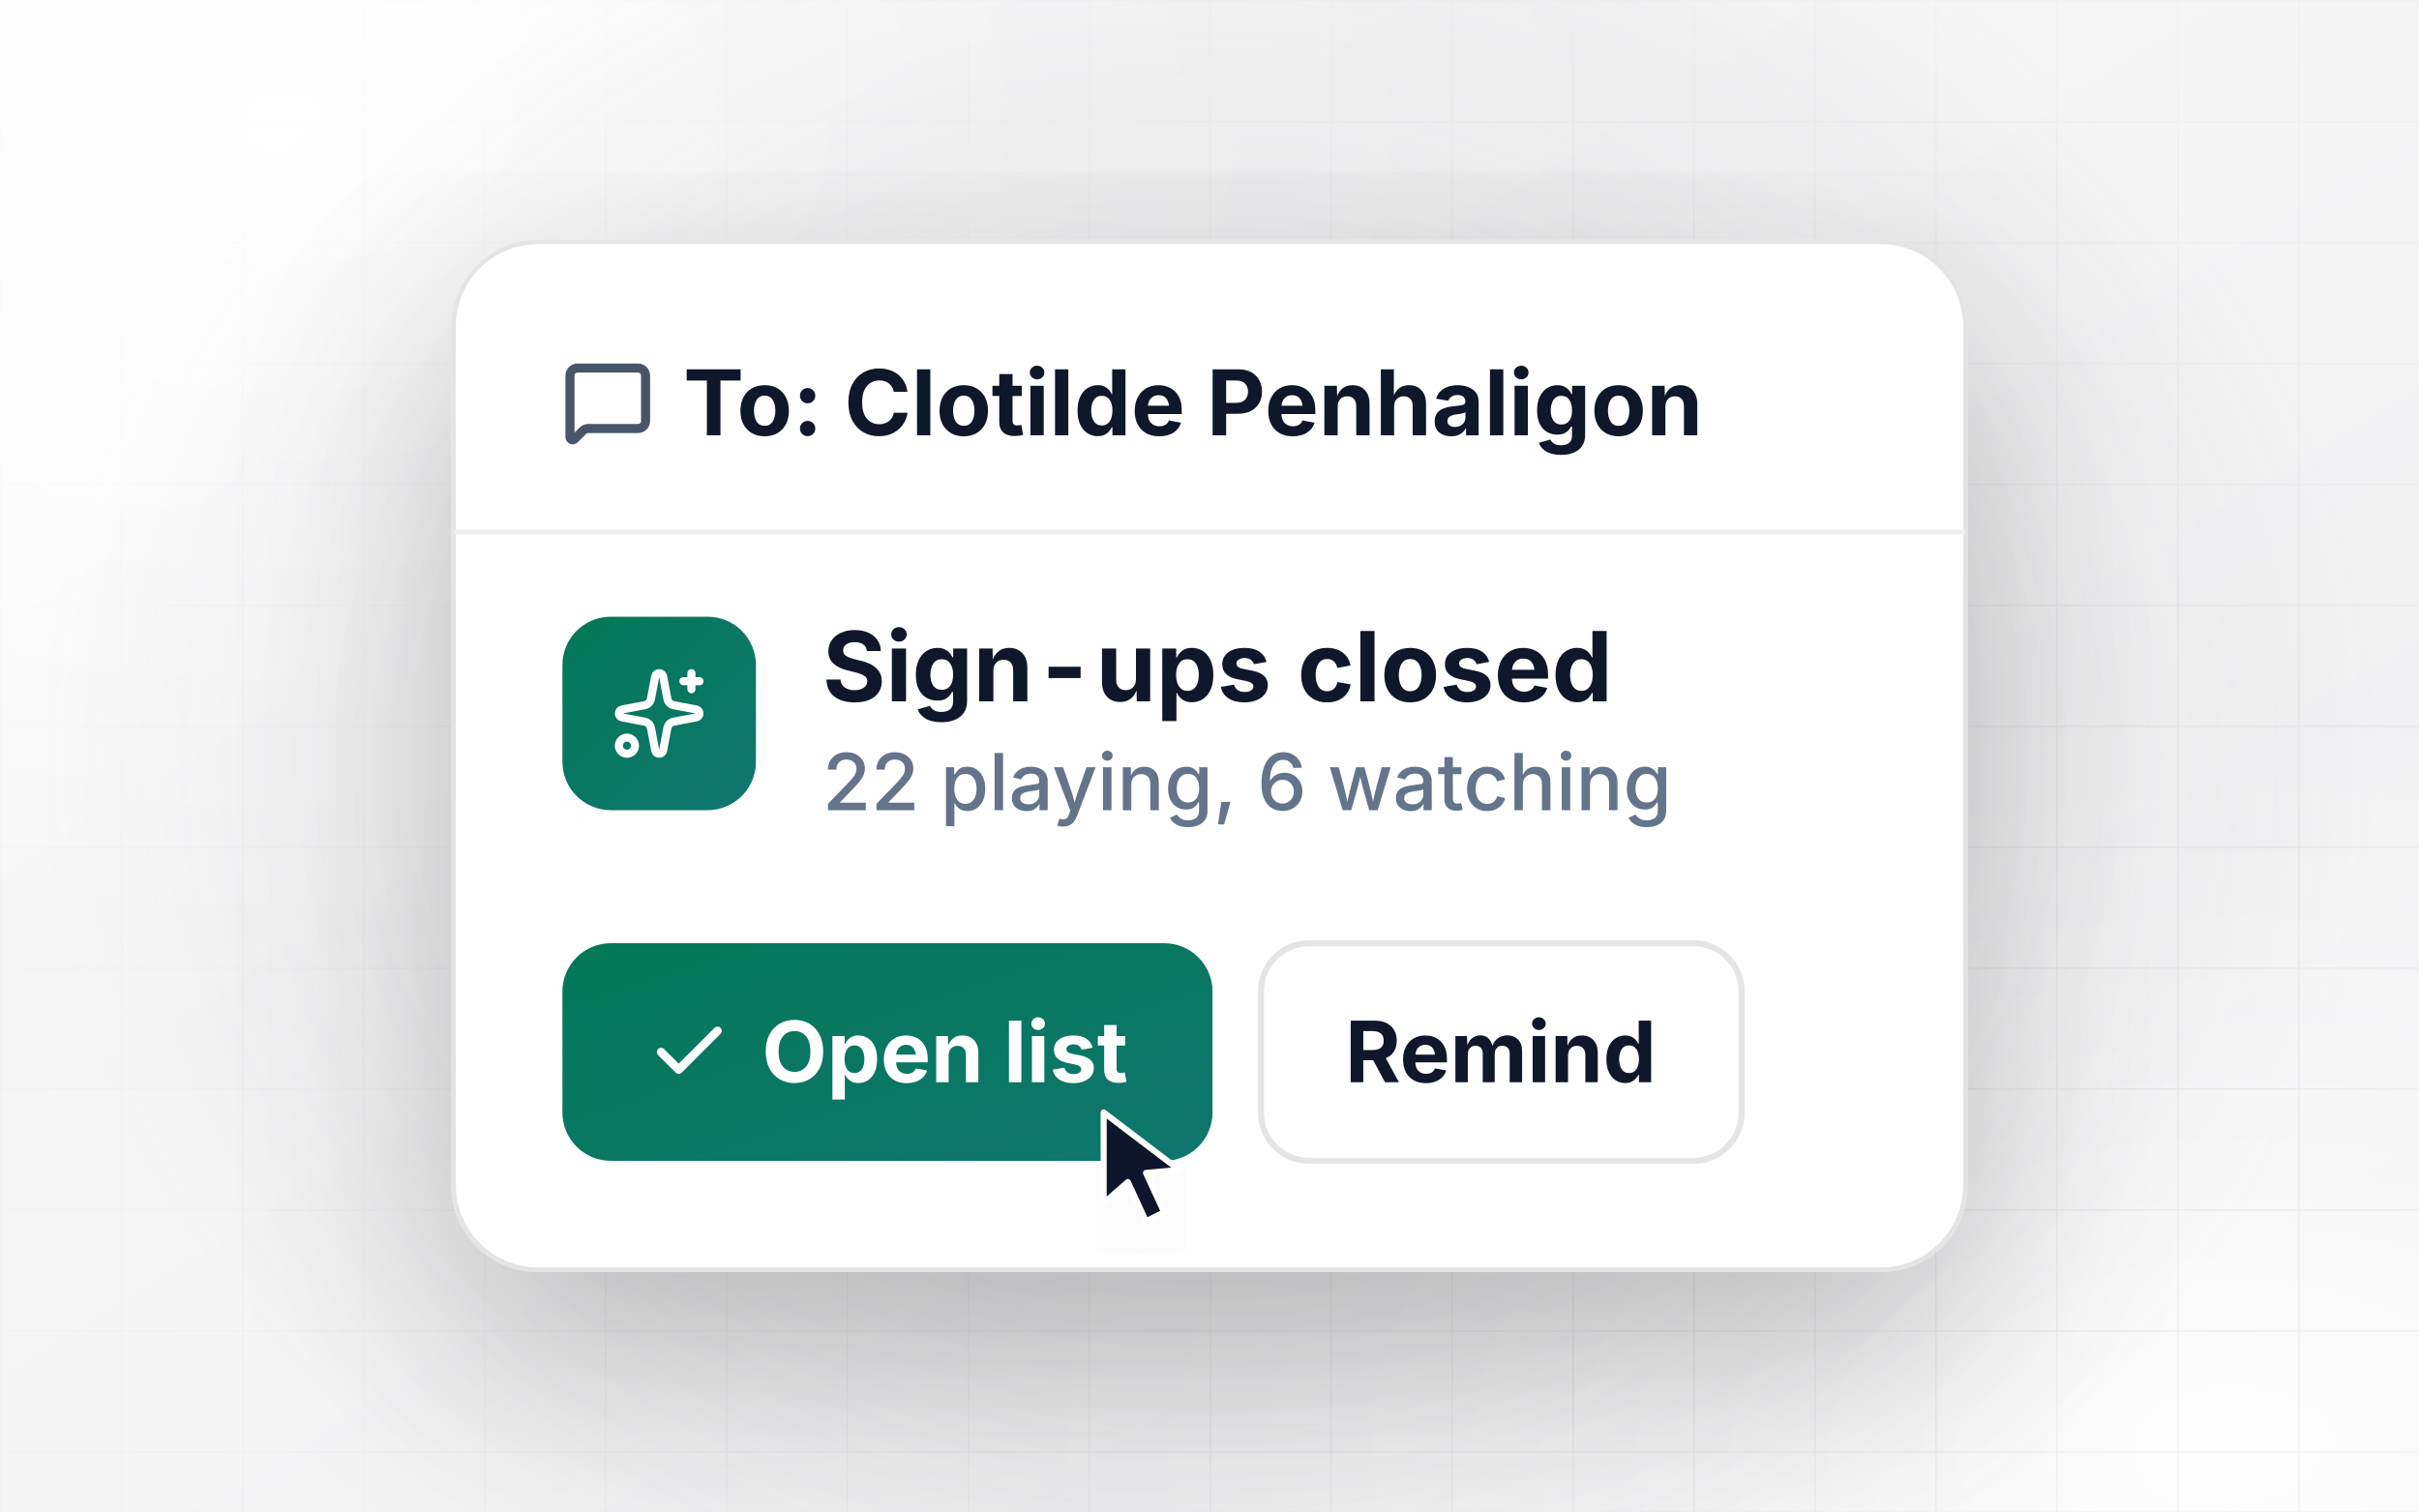
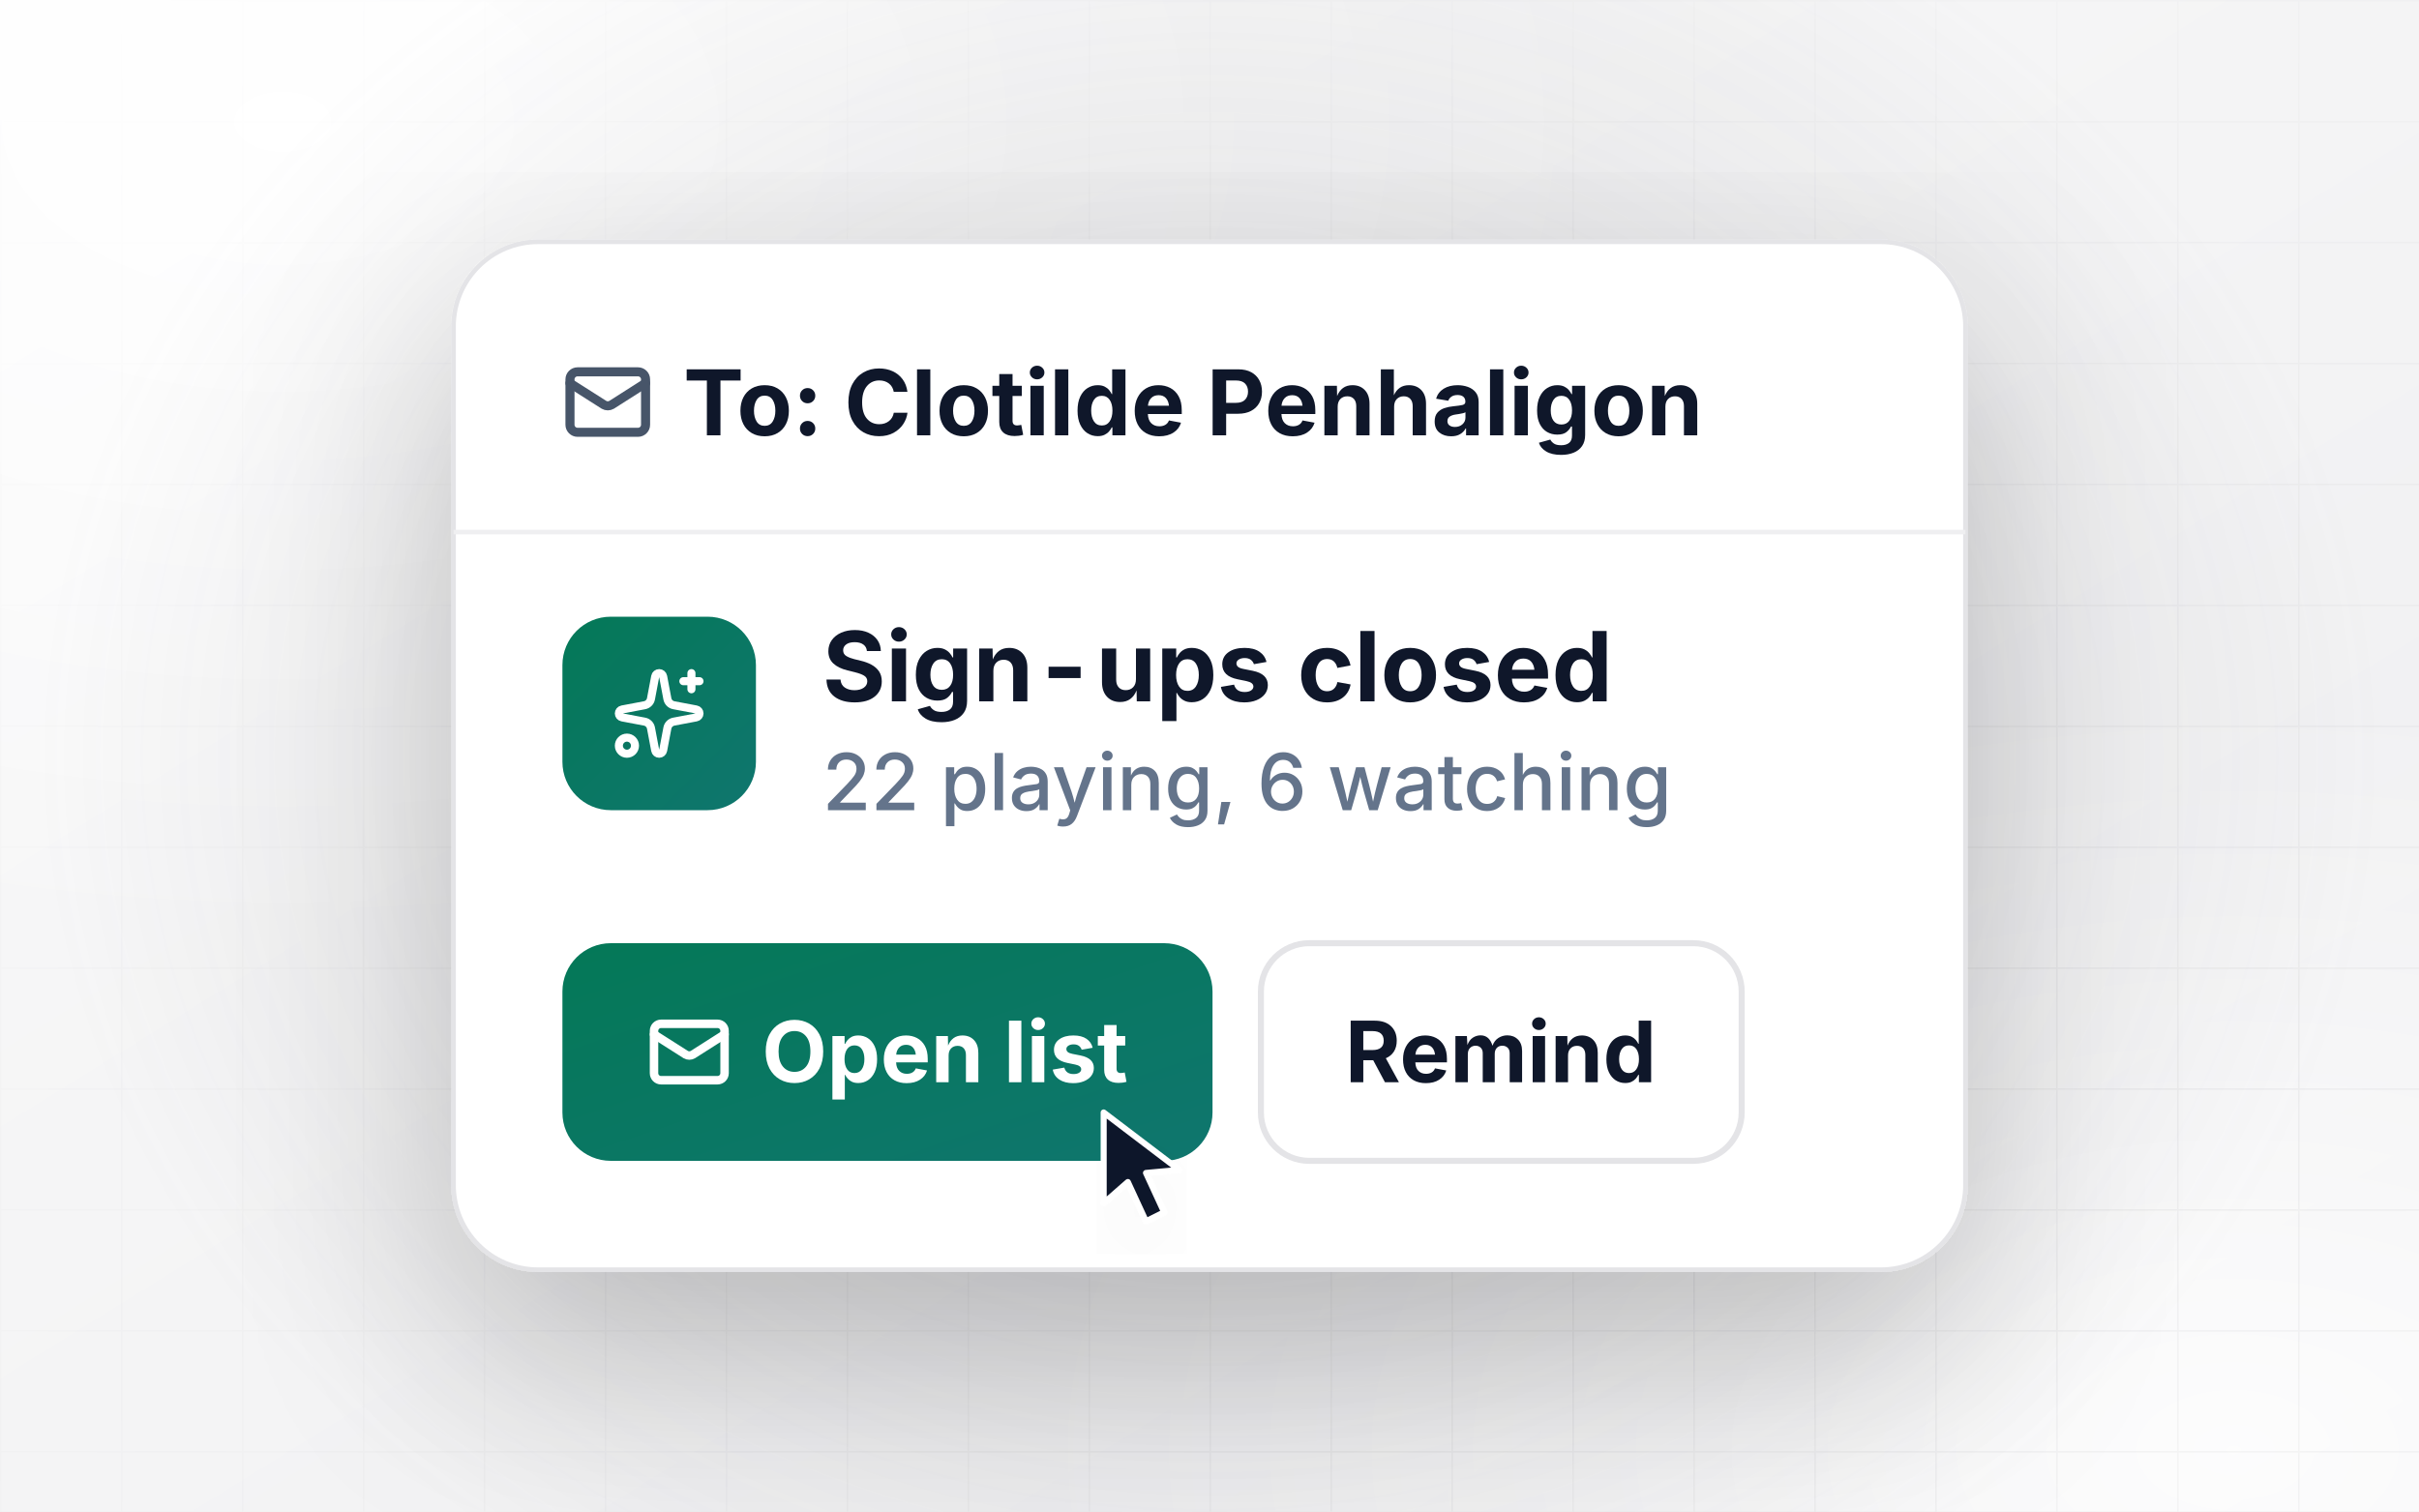
<svg xmlns="http://www.w3.org/2000/svg" xmlns:xlink="http://www.w3.org/1999/xlink" viewBox="0 0 800 500" width="800" height="500" role="img">
  <defs>
    <linearGradient id="bg" x1="0" y1="0" x2="1" y2="1">
      <stop offset="0" stop-color="#FAFAFA" />
      <stop offset="1" stop-color="#EEEEF0" />
    </linearGradient>
    <radialGradient id="glowA" cx="0.12" cy="0.08" r="0.55">
      <stop offset="0" stop-color="#FFFFFF" stop-opacity="0.95" />
      <stop offset="1" stop-color="#FFFFFF" stop-opacity="0" />
    </radialGradient>
    <radialGradient id="glowB" cx="0.92" cy="0.96" r="0.5">
      <stop offset="0" stop-color="#FFFFFF" stop-opacity="0.85" />
      <stop offset="1" stop-color="#FFFFFF" stop-opacity="0" />
    </radialGradient>
    <linearGradient id="gAcc" x1="0" y1="0" x2="1" y2="1">
      <stop offset="0" stop-color="#047857" />
      <stop offset="1" stop-color="#0F766E" />
    </linearGradient>
    <linearGradient id="gStroke" x1="0" y1="0" x2="1" y2="0">
      <stop offset="0" stop-color="#6EE7B7" />
      <stop offset="1" stop-color="#5EEAD4" />
    </linearGradient>
    <pattern id="grid" width="40" height="40" patternUnits="userSpaceOnUse">
      <path d="M40 0H0V40" fill="none" stroke="#52525B" stroke-opacity="0.07" stroke-width="1" />
    </pattern>
    <radialGradient id="fade" cx="0.5" cy="0.45" r="0.65">
      <stop offset="0" stop-color="#fff" stop-opacity="1" />
      <stop offset="1" stop-color="#fff" stop-opacity="0" />
    </radialGradient>
    <mask id="gridMask">
      <rect width="1200" height="800" fill="url(#fade)" />
    </mask>
    <filter id="e1" x="-10%" y="-10%" width="120%" height="140%">
      <feDropShadow dx="0" dy="1" stdDeviation="1.2" flood-color="#0F172A" flood-opacity="0.07" />
      <feDropShadow dx="0" dy="12" stdDeviation="18" flood-color="#18181B" flood-opacity="0.08" />
    </filter>
    <filter id="e2" x="-15%" y="-15%" width="130%" height="160%">
      <feDropShadow dx="0" dy="2" stdDeviation="3" flood-color="#0F172A" flood-opacity="0.10" />
      <feDropShadow dx="0" dy="28" stdDeviation="34" flood-color="#18181B" flood-opacity="0.20" />
    </filter>
    <radialGradient id="spot" cx="0.5" cy="0.5" r="0.5">
      <stop offset="0" stop-color="#71717A" stop-opacity="0.24" />
      <stop offset="1" stop-color="#71717A" stop-opacity="0" />
    </radialGradient>
    <path id="g700_T" d="M75 1237V1490H1292V1237H837V0H531V1237Z" />
    <path id="g700_o" d="M628 -22Q460 -22 337.0 50.5Q214 123 147.5 252.5Q81 382 81 554Q81 727 147.5 857.0Q214 987 337.0 1059.5Q460 1132 628 1132Q796 1132 919.0 1059.5Q1042 987 1108.5 857.0Q1175 727 1175 554Q1175 382 1108.5 252.5Q1042 123 919.0 50.5Q796 -22 628 -22ZM628 214Q748 214 809.0 311.0Q870 408 870 555Q870 703 809.0 799.5Q748 896 628 896Q508 896 447.5 799.5Q387 703 387 555Q387 408 447.5 311.0Q508 214 628 214Z" />
    <path id="g700_colon" d="M342 -19Q269 -19 219.0 30.5Q169 80 169 153Q169 226 219.0 275.5Q269 325 342 325Q415 325 465.0 275.5Q515 226 515 153Q515 80 465.0 30.5Q415 -19 342 -19ZM342 723Q269 723 219.0 772.5Q169 822 169 895Q169 968 219.0 1017.5Q269 1067 342 1067Q415 1067 465.0 1017.5Q515 968 515 895Q515 822 465.0 772.5Q415 723 342 723Z" />
    <path id="g700_C" d="M786 -20Q587 -20 431.0 70.0Q275 160 184.5 331.0Q94 502 94 744Q94 987 185.0 1158.5Q276 1330 433.0 1420.0Q590 1510 786 1510Q955 1510 1092.0 1447.5Q1229 1385 1317.0 1266.5Q1405 1148 1427 981H1118Q1097 1102 1008.5 1170.5Q920 1239 792 1239Q618 1239 511.0 1110.0Q404 981 404 744Q404 502 511.5 376.5Q619 251 791 251Q918 251 1007.5 319.5Q1097 388 1119 510H1428Q1411 371 1330.0 250.5Q1249 130 1111.5 55.0Q974 -20 786 -20Z" />
    <path id="g700_l" d="M428 1490V0H128V1490Z" />
    <path id="g700_t" d="M683 1118V889H474V327Q474 223 576 223Q593 223 623.5 227.5Q654 232 671 236L714 11Q664 -4 614.5 -10.0Q565 -16 520 -16Q352 -16 263.0 65.5Q174 147 174 301V889H20V1118H174V1384H474V1118Z" />
    <path id="g700_i" d="M128 0V1118H428V0ZM278 1264Q210 1264 162.0 1309.0Q114 1354 114 1418Q114 1482 162.0 1527.0Q210 1572 278 1572Q346 1572 394.5 1527.0Q443 1482 443 1418Q443 1354 394.5 1309.0Q346 1264 278 1264Z" />
    <path id="g700_d" d="M537 -19Q408 -19 305.0 47.5Q202 114 141.5 242.5Q81 371 81 557Q81 748 143.0 876.0Q205 1004 308.0 1068.0Q411 1132 535 1132Q630 1132 693.0 1100.0Q756 1068 794.5 1021.0Q833 974 853 930H863V1490H1163V0H868V179H853Q832 134 793.0 88.5Q754 43 691.0 12.0Q628 -19 537 -19ZM629 222Q743 222 806.0 314.0Q869 406 869 558Q869 710 806.5 801.0Q744 892 629 892Q511 892 450.0 798.5Q389 705 389 558Q389 410 450.5 316.0Q512 222 629 222Z" />
    <path id="g700_e" d="M633 -22Q462 -22 338.0 48.0Q214 118 147.5 247.0Q81 376 81 553Q81 726 147.5 856.0Q214 986 334.5 1059.0Q455 1132 618 1132Q764 1132 883.0 1070.0Q1002 1008 1072.5 882.0Q1143 756 1143 565V481H378Q383 344 454.0 274.0Q525 204 638 204Q717 204 773.5 237.5Q830 271 854 336L1126 285Q1085 146 956.5 62.0Q828 -22 633 -22ZM380 669H854Q843 778 784.0 842.0Q725 906 621 906Q513 906 451.0 839.5Q389 773 380 669Z" />
    <path id="g700_P" d="M135 0V1490H716Q886 1490 1005.0 1425.5Q1124 1361 1186.5 1247.5Q1249 1134 1249 987Q1249 839 1185.5 726.5Q1122 614 1001.0 550.5Q880 487 709 487H440V0ZM440 733H660Q800 733 867.0 804.0Q934 875 934 987Q934 1100 867.0 1169.0Q800 1238 659 1238H440Z" />
    <path id="g700_n" d="M428 647V0H128V1118H411L415 887Q462 1004 548.0 1068.0Q634 1132 763 1132Q937 1132 1042.0 1020.0Q1147 908 1147 711V0H847V659Q847 763 793.5 822.0Q740 881 645 881Q549 881 488.5 819.5Q428 758 428 647Z" />
    <path id="g700_h" d="M428 647V0H128V1490H422V904Q471 1013 555.0 1072.5Q639 1132 763 1132Q937 1132 1042.5 1020.0Q1148 908 1148 711V0H847V659Q847 763 793.5 822.0Q740 881 645 881Q549 881 488.5 819.5Q428 758 428 647Z" />
    <path id="g700_a" d="M440 -22Q280 -22 174.0 62.5Q68 147 68 313Q68 438 128.0 509.0Q188 580 284.0 613.0Q380 646 490 656Q634 670 697.5 685.5Q761 701 761 756V761Q761 832 715.5 871.0Q670 910 586 910Q499 910 446.0 872.5Q393 835 375 781L100 827Q143 972 271.5 1052.0Q400 1132 587 1132Q707 1132 815.5 1094.0Q924 1056 992.5 972.5Q1061 889 1061 753V0H777V155H767Q726 77 645.0 27.5Q564 -22 440 -22ZM525 189Q630 189 696.5 250.0Q763 311 763 400V521Q745 508 704.5 498.5Q664 489 619.0 481.5Q574 474 541 470Q458 458 407.0 423.0Q356 388 356 321Q356 256 403.5 222.5Q451 189 525 189Z" />
    <path id="g700_g" d="M625 -442Q415 -442 287.0 -365.0Q159 -288 122 -168L380 -96Q401 -143 457.5 -183.5Q514 -224 623 -224Q737 -224 803.0 -171.5Q869 -119 869 -8V198H846Q815 130 743.5 73.0Q672 16 536 16Q410 16 307.0 75.0Q204 134 142.5 255.0Q81 376 81 561Q81 750 143.5 877.0Q206 1004 309.5 1068.0Q413 1132 537 1132Q631 1132 695.0 1100.0Q759 1068 798.5 1021.0Q838 974 858 930H871V1118H1166V9Q1166 -142 1096.5 -242.5Q1027 -343 904.5 -392.5Q782 -442 625 -442ZM630 244Q745 244 807.5 328.5Q870 413 870 563Q870 712 808.0 802.0Q746 892 630 892Q512 892 450.5 799.5Q389 707 389 563Q389 416 451.0 330.0Q513 244 630 244Z" />
    <path id="g700_S" d="M681 -22Q412 -22 251.5 101.5Q91 225 85 462H382Q390 349 472.5 292.5Q555 236 678 236Q800 236 874.5 288.5Q949 341 949 426Q949 503 881.5 544.0Q814 585 692 615L528 656Q339 702 232.0 800.5Q125 899 125 1061Q125 1196 197.5 1297.0Q270 1398 396.5 1454.0Q523 1510 685 1510Q850 1510 973.0 1453.5Q1096 1397 1165.0 1296.5Q1234 1196 1236 1065H941Q933 1155 864.5 1204.0Q796 1253 682 1253Q565 1253 501.5 1204.5Q438 1156 438 1081Q438 998 509.5 957.0Q581 916 676 893L811 860Q936 831 1037.0 776.5Q1138 722 1197.0 635.5Q1256 549 1256 424Q1256 221 1104.5 99.5Q953 -22 681 -22Z" />
    <path id="g700_hyphen_tf" d="M999 733V493H321V733Z" />
    <path id="g700_u" d="M513 -14Q339 -14 233.5 98.0Q128 210 128 407V1118H428V459Q428 355 482.0 296.0Q536 237 630 237Q726 237 786.5 298.5Q847 360 847 471V1118H1148V0H864L860 232Q813 113 726.5 49.5Q640 -14 513 -14Z" />
    <path id="g700_p" d="M128 -418V1118H423V930H437Q457 974 495.5 1021.0Q534 1068 597.5 1100.0Q661 1132 756 1132Q880 1132 983.0 1068.0Q1086 1004 1147.5 876.0Q1209 748 1209 557Q1209 371 1149.0 242.5Q1089 114 986.0 47.5Q883 -19 754 -19Q663 -19 600.0 12.0Q537 43 497.5 88.5Q458 134 437 179H428V-418ZM662 222Q779 222 840.5 316.0Q902 410 902 558Q902 705 841.0 798.5Q780 892 662 892Q546 892 483.5 801.0Q421 710 421 558Q421 406 484.0 314.0Q547 222 662 222Z" />
    <path id="g700_s" d="M572 -22Q370 -22 238.5 64.0Q107 150 78 306L357 354Q400 198 581 198Q667 198 716.5 230.5Q766 263 766 313Q766 398 622 428L429 468Q107 534 107 785Q107 946 236.0 1039.0Q365 1132 577 1132Q776 1132 894.0 1051.0Q1012 970 1043 834L777 787Q759 844 711.0 880.5Q663 917 581 917Q507 917 457.0 885.5Q407 854 407 804Q407 762 439.5 732.5Q472 703 551 687L752 647Q1072 582 1072 345Q1072 235 1008.0 152.5Q944 70 831.0 24.0Q718 -22 572 -22Z" />
    <path id="g700_c" d="M628 -22Q459 -22 336.5 50.5Q214 123 147.5 252.5Q81 382 81 554Q81 727 147.5 857.0Q214 987 336.5 1059.5Q459 1132 628 1132Q827 1132 960.0 1032.5Q1093 933 1125 760L846 708Q827 795 772.5 845.5Q718 896 631 896Q511 896 449.0 801.5Q387 707 387 555Q387 405 449.0 309.5Q511 214 631 214Q718 214 774.0 266.5Q830 319 848 409L1127 358Q1095 181 962.0 79.5Q829 -22 628 -22Z" />
    <path id="g500_two" d="M144 0V165L650 688Q766 810 826.0 895.0Q886 980 886 1078Q886 1190 810.5 1254.5Q735 1319 622 1319Q503 1319 432.0 1247.5Q361 1176 361 1056H142Q142 1192 205.0 1294.5Q268 1397 377.5 1453.5Q487 1510 626 1510Q768 1510 875.5 1454.0Q983 1398 1044.0 1302.5Q1105 1207 1105 1086Q1105 1005 1074.5 926.5Q1044 848 967.5 750.0Q891 652 752 512L460 207V195H1128V0Z" />
    <path id="g500_p" d="M148 -418V1118H362V936H380Q399 970 434.5 1016.5Q470 1063 534.0 1097.5Q598 1132 703 1132Q837 1132 942.5 1064.0Q1048 996 1109.0 867.0Q1170 738 1170 556Q1170 376 1110.0 246.0Q1050 116 944.5 47.0Q839 -22 703 -22Q601 -22 537.0 12.5Q473 47 436.5 93.0Q400 139 380 175H368V-418ZM654 165Q750 165 814.5 217.0Q879 269 912.0 358.0Q945 447 945 558Q945 668 912.5 755.5Q880 843 815.5 894.0Q751 945 654 945Q512 945 438.0 838.5Q364 732 364 558Q364 383 439.0 274.0Q514 165 654 165Z" />
    <path id="g500_l" d="M368 1490V0H148V1490Z" />
    <path id="g500_a" d="M461 -25Q354 -25 268.5 14.5Q183 54 133.0 130.0Q83 206 83 316Q83 411 120.0 472.5Q157 534 219.0 569.5Q281 605 357.5 623.0Q434 641 513 650Q661 667 728.0 679.5Q795 692 795 751V757Q795 850 740.5 901.5Q686 953 581 953Q471 953 408.0 905.0Q345 857 322 800L115 854Q153 954 224.0 1015.0Q295 1076 386.5 1104.0Q478 1132 578 1132Q645 1132 721.0 1116.0Q797 1100 864.0 1058.5Q931 1017 973.0 940.0Q1015 863 1015 742V0H802V153H791Q758 87 677.5 31.0Q597 -25 461 -25ZM510 152Q599 152 663.0 187.5Q727 223 761.5 280.0Q796 337 796 403V546Q780 530 727.5 518.5Q675 507 617.0 499.0Q559 491 525 487Q432 474 365.5 436.5Q299 399 299 313Q299 233 358.5 192.5Q418 152 510 152Z" />
    <path id="g500_y" d="M133 -402 187 -223 212 -229Q297 -252 356.5 -223.5Q416 -195 447 -87L471 -5L46 1118H284L505 483Q530 409 549.0 337.0Q568 265 586 193Q605 265 625.0 337.5Q645 410 671 483L896 1118H1132L646 -155Q595 -289 508.5 -357.5Q422 -426 287 -426Q235 -426 194.5 -418.5Q154 -411 133 -402Z" />
    <path id="g500_i" d="M148 0V1118H368V0ZM259 1289Q202 1289 161.5 1327.0Q121 1365 121 1419Q121 1474 161.5 1512.0Q202 1550 259 1550Q316 1550 357.0 1512.0Q398 1474 398 1419Q398 1365 357.0 1327.0Q316 1289 259 1289Z" />
    <path id="g500_n" d="M368 662V0H148V1118H358L359 903Q411 1021 498.5 1076.5Q586 1132 704 1132Q875 1132 979.5 1024.5Q1084 917 1084 710V0H864V683Q864 804 801.0 872.0Q738 940 628 940Q516 940 442.0 867.5Q368 795 368 662Z" />
    <path id="g500_g" d="M616 -442Q422 -442 305.0 -371.0Q188 -300 141 -199L325 -112Q345 -144 378.5 -179.5Q412 -215 468.5 -240.0Q525 -265 615 -265Q742 -265 822.0 -204.5Q902 -144 902 -15V203H883Q863 166 827.5 123.0Q792 80 728.5 48.5Q665 17 563 17Q431 17 325.5 79.0Q220 141 158.0 262.5Q96 384 96 563Q96 741 157.5 868.5Q219 996 325.0 1064.0Q431 1132 566 1132Q669 1132 733.5 1097.5Q798 1063 834.5 1017.0Q871 971 890 936H906V1118H1121V-16Q1121 -163 1054.0 -257.0Q987 -351 873.0 -396.5Q759 -442 616 -442ZM614 200Q754 200 828.5 297.0Q903 394 903 566Q903 734 829.5 839.5Q756 945 614 945Q517 945 451.5 894.5Q386 844 353.5 758.5Q321 673 321 566Q321 402 395.5 301.0Q470 200 614 200Z" />
    <path id="g500_comma" d="M125 -371 213 214H450L285 -371Z" />
    <path id="g500_six" d="M659 -20Q559 -20 461.5 15.5Q364 51 285.5 132.5Q207 214 160.0 352.0Q113 490 113 695Q113 953 181.5 1135.5Q250 1318 377.0 1414.0Q504 1510 678 1510Q810 1510 913.5 1457.5Q1017 1405 1082.0 1313.0Q1147 1221 1164 1102H940Q918 1193 851.5 1251.5Q785 1310 678 1310Q514 1310 423.5 1168.5Q333 1027 333 774H344Q401 869 498.0 922.5Q595 976 713 976Q842 976 947.5 913.0Q1053 850 1115.5 739.5Q1178 629 1178 487Q1178 344 1113.0 229.0Q1048 114 931.5 47.0Q815 -20 659 -20ZM658 172Q742 172 809.5 213.5Q877 255 916.5 326.0Q956 397 956 484Q956 570 918.0 639.5Q880 709 813.5 750.0Q747 791 662 791Q577 791 509.0 748.0Q441 705 401.0 635.0Q361 565 361 482Q361 399 399.5 328.5Q438 258 505.0 215.0Q572 172 658 172Z" />
    <path id="g500_w" d="M393 0 57 1118H289L412 655Q435 565 461.5 457.5Q488 350 514 219Q540 345 566.0 453.0Q592 561 617 655L740 1118H960L1082 655Q1105 564 1131.0 456.5Q1157 349 1183 221Q1208 348 1234.0 455.0Q1260 562 1284 655L1407 1118H1641L1304 0H1083L945 481Q920 569 896.0 667.5Q872 766 849 867Q825 766 801.0 666.5Q777 567 752 481L614 0Z" />
    <path id="g500_t" d="M626 1118V939H403V302Q403 235 431.5 203.5Q460 172 525 172Q543 172 570.5 176.0Q598 180 618 184L657 8Q622 -4 581.5 -9.5Q541 -15 503 -15Q351 -15 267.0 63.5Q183 142 183 284V939H20V1118H183V1384H403V1118Z" />
    <path id="g500_c" d="M618 -23Q460 -23 343.0 49.0Q226 121 161.0 250.5Q96 380 96 553Q96 727 161.0 857.5Q226 988 343.0 1060.0Q460 1132 618 1132Q792 1132 918.5 1044.5Q1045 957 1086 802L877 752Q854 839 787.5 892.5Q721 946 619 946Q518 946 451.5 893.0Q385 840 352.5 750.5Q320 661 320 553Q320 446 352.5 357.5Q385 269 451.5 216.0Q518 163 619 163Q723 163 791.0 218.5Q859 274 881 365L1089 315Q1048 157 921.0 67.0Q794 -23 618 -23Z" />
    <path id="g500_h" d="M368 662V0H148V1490H366V917Q419 1028 504.0 1080.0Q589 1132 704 1132Q875 1132 980.0 1024.5Q1085 917 1085 710V0H864V683Q864 804 801.0 872.0Q738 940 628 940Q516 940 442.0 867.5Q368 795 368 662Z" />
    <path id="g700_O" d="M789 -20Q592 -20 434.5 70.0Q277 160 185.5 331.0Q94 502 94 744Q94 987 185.5 1158.5Q277 1330 434.5 1420.0Q592 1510 789 1510Q987 1510 1144.0 1420.0Q1301 1330 1392.5 1158.5Q1484 987 1484 744Q1484 501 1392.5 330.5Q1301 160 1144.0 70.0Q987 -20 789 -20ZM789 251Q963 251 1068.5 377.5Q1174 504 1174 744Q1174 985 1068.5 1112.0Q963 1239 789 1239Q616 1239 510.0 1111.5Q404 984 404 744Q404 505 510.0 378.0Q616 251 789 251Z" />
    <path id="g700_R" d="M135 0V1490H716Q970 1490 1109.5 1357.5Q1249 1225 1249 1005Q1249 852 1181.0 743.5Q1113 635 985 581L1302 0H964L680 532H440V0ZM440 779H660Q934 779 934 1005Q934 1118 866.5 1178.0Q799 1238 659 1238H440Z" />
    <path id="g700_m" d="M128 0V1118H406L418 901Q463 1023 550.0 1079.0Q637 1135 737 1135Q949 1135 1025 884Q1072 1013 1170.5 1074.0Q1269 1135 1384 1135Q1538 1135 1639.5 1035.5Q1741 936 1741 754V0H1441V697Q1441 791 1389.5 837.5Q1338 884 1263 884Q1178 884 1128.5 830.0Q1079 776 1079 688V0H789V705Q789 787 740.5 835.5Q692 884 615 884Q536 884 482.0 830.5Q428 777 428 676V0Z" />
  </defs>
  <style>
.pulse{transform-box:fill-box;transform-origin:center;animation:pulse 2.4s cubic-bezier(.2,.7,.3,1) infinite}
@keyframes pulse{0%{transform:scale(1);opacity:.30}75%{transform:scale(2.1);opacity:0}100%{transform:scale(2.1);opacity:0}}
.caret{animation:blink 1.1s steps(1) infinite}
@keyframes blink{0%,55%{opacity:1}56%,100%{opacity:0}}
.press{transform-box:fill-box;transform-origin:0 0;animation:press 3.2s ease-in-out infinite}
@keyframes press{0%,58%,100%{transform:translate(0,0) scale(1)}66%{transform:translate(1.5px,2px) scale(.9)}74%{transform:translate(0,0) scale(1)}}
.ripple{transform-box:fill-box;transform-origin:center;opacity:0;animation:ripple 3.2s ease-out infinite}
@keyframes ripple{0%,62%{opacity:0;transform:scale(.4)}68%{opacity:.5}100%{opacity:0;transform:scale(2.4)}}
.sweep{animation:sweep 4.8s cubic-bezier(.45,0,.2,1) infinite}
@keyframes sweep{0%{transform:translateY(-470px);opacity:0}8%{opacity:1}72%{transform:translateY(0);opacity:1}100%{transform:translateY(0);opacity:1}}
.ring{transform-box:fill-box;transform-origin:50% 12%;animation:ring 4s ease-in-out infinite}
@keyframes ring{0%,70%,100%{transform:rotate(0)}74%{transform:rotate(14deg)}78%{transform:rotate(-12deg)}82%{transform:rotate(8deg)}86%{transform:rotate(-4deg)}90%{transform:rotate(0)}}
.glow{animation:glow 2.6s ease-in-out infinite}
@keyframes glow{0%,100%{opacity:1}50%{opacity:.45}}
.float{animation:float 6s ease-in-out infinite}
@keyframes float{0%,100%{transform:translateY(0)}50%{transform:translateY(-6px)}}
@media (prefers-reduced-motion: reduce){*{animation:none!important}}
</style>
  <rect width="800" height="500" fill="url(#bg)" />
  <rect width="800" height="500" fill="url(#glowA)" />
  <rect width="800" height="500" fill="url(#glowB)" />
  <rect width="800" height="500" fill="url(#grid)" mask="url(#gridMask)" />
  <ellipse cx="400.0" cy="250.0" rx="390.0" ry="323.0" fill="url(#spot)" />
  <rect x="150" y="80" width="500" height="340" rx="28" fill="#fff" stroke="#E4E4E7" stroke-width="1.5" filter="url(#e2)" />
  <g transform="translate(186 118) scale(1.25)" fill="none" stroke="#475569" stroke-width="2.4" stroke-linecap="round" stroke-linejoin="round">
-     <path d="M22 17a2 2 0 0 1-2 2H6.828a2 2 0 0 0-1.414.586l-2.202 2.202A.71.71 0 0 1 2 21.286V5a2 2 0 0 1 2-2h16a2 2 0 0 1 2 2z" />
+     <path d="m22 7-8.991 5.727a2 2 0 0 1-2.009 0L2 7" />
+     <rect x="2" y="4" width="20" height="16" rx="2" />
  </g>
  <g>
    <use href="#g700_T" xlink:href="#g700_T" transform="translate(226.00 144.00) scale(0.01465 -0.01465)" fill="#0F172A" />
    <use href="#g700_o" xlink:href="#g700_o" transform="translate(243.68 144.00) scale(0.01465 -0.01465)" fill="#0F172A" />
    <use href="#g700_colon" xlink:href="#g700_colon" transform="translate(262.08 144.00) scale(0.01465 -0.01465)" fill="#0F172A" />
    <use href="#g700_C" xlink:href="#g700_C" transform="translate(279.20 144.00) scale(0.01465 -0.01465)" fill="#0F172A" />
    <use href="#g700_l" xlink:href="#g700_l" transform="translate(301.40 144.00) scale(0.01465 -0.01465)" fill="#0F172A" />
    <use href="#g700_o" xlink:href="#g700_o" transform="translate(309.53 144.00) scale(0.01465 -0.01465)" fill="#0F172A" />
    <use href="#g700_t" xlink:href="#g700_t" transform="translate(327.92 144.00) scale(0.01465 -0.01465)" fill="#0F172A" />
    <use href="#g700_i" xlink:href="#g700_i" transform="translate(338.91 144.00) scale(0.01465 -0.01465)" fill="#0F172A" />
    <use href="#g700_l" xlink:href="#g700_l" transform="translate(347.04 144.00) scale(0.01465 -0.01465)" fill="#0F172A" />
    <use href="#g700_d" xlink:href="#g700_d" transform="translate(355.17 144.00) scale(0.01465 -0.01465)" fill="#0F172A" />
    <use href="#g700_e" xlink:href="#g700_e" transform="translate(374.08 144.00) scale(0.01465 -0.01465)" fill="#0F172A" />
    <use href="#g700_P" xlink:href="#g700_P" transform="translate(399.06 144.00) scale(0.01465 -0.01465)" fill="#0F172A" />
    <use href="#g700_e" xlink:href="#g700_e" transform="translate(418.25 144.00) scale(0.01465 -0.01465)" fill="#0F172A" />
    <use href="#g700_n" xlink:href="#g700_n" transform="translate(436.12 144.00) scale(0.01465 -0.01465)" fill="#0F172A" />
    <use href="#g700_h" xlink:href="#g700_h" transform="translate(454.79 144.00) scale(0.01465 -0.01465)" fill="#0F172A" />
    <use href="#g700_a" xlink:href="#g700_a" transform="translate(473.47 144.00) scale(0.01465 -0.01465)" fill="#0F172A" />
    <use href="#g700_l" xlink:href="#g700_l" transform="translate(490.89 144.00) scale(0.01465 -0.01465)" fill="#0F172A" />
    <use href="#g700_i" xlink:href="#g700_i" transform="translate(499.02 144.00) scale(0.01465 -0.01465)" fill="#0F172A" />
    <use href="#g700_g" xlink:href="#g700_g" transform="translate(507.15 144.00) scale(0.01465 -0.01465)" fill="#0F172A" />
    <use href="#g700_o" xlink:href="#g700_o" transform="translate(526.10 144.00) scale(0.01465 -0.01465)" fill="#0F172A" />
    <use href="#g700_n" xlink:href="#g700_n" transform="translate(544.50 144.00) scale(0.01465 -0.01465)" fill="#0F172A" />
  </g>
  <line x1="150" y1="176" x2="650" y2="176" stroke="#EFEFF1" stroke-width="1.5" />
  <rect x="186" y="204" width="64" height="64" rx="16" fill="url(#gAcc)" />
  <g transform="translate(202 220) scale(1.3333)" fill="none" stroke="#fff" stroke-width="2" stroke-linecap="round" stroke-linejoin="round">
    <path d="M11.017 2.814a1 1 0 0 1 1.966 0l1.051 5.558a2 2 0 0 0 1.594 1.594l5.558 1.051a1 1 0 0 1 0 1.966l-5.558 1.051a2 2 0 0 0-1.594 1.594l-1.051 5.558a1 1 0 0 1-1.966 0l-1.051-5.558a2 2 0 0 0-1.594-1.594l-5.558-1.051a1 1 0 0 1 0-1.966l5.558-1.051a2 2 0 0 0 1.594-1.594z" />
    <path d="M20 2v4" />
    <path d="M22 4h-4" />
    <circle cx="4" cy="20" r="2" />
  </g>
  <g>
    <use href="#g700_S" xlink:href="#g700_S" transform="translate(272.00 232.00) scale(0.01562 -0.01562)" fill="#0F172A" />
    <use href="#g700_i" xlink:href="#g700_i" transform="translate(292.95 232.00) scale(0.01562 -0.01562)" fill="#0F172A" />
    <use href="#g700_g" xlink:href="#g700_g" transform="translate(301.62 232.00) scale(0.01562 -0.01562)" fill="#0F172A" />
    <use href="#g700_n" xlink:href="#g700_n" transform="translate(321.84 232.00) scale(0.01562 -0.01562)" fill="#0F172A" />
    <use href="#g700_hyphen_tf" xlink:href="#g700_hyphen_tf" transform="translate(341.77 232.00) scale(0.01562 -0.01562)" fill="#0F172A" />
    <use href="#g700_u" xlink:href="#g700_u" transform="translate(362.45 232.00) scale(0.01562 -0.01562)" fill="#0F172A" />
    <use href="#g700_p" xlink:href="#g700_p" transform="translate(382.38 232.00) scale(0.01562 -0.01562)" fill="#0F172A" />
    <use href="#g700_s" xlink:href="#g700_s" transform="translate(402.55 232.00) scale(0.01562 -0.01562)" fill="#0F172A" />
    <use href="#g700_c" xlink:href="#g700_c" transform="translate(429.06 232.00) scale(0.01562 -0.01562)" fill="#0F172A" />
    <use href="#g700_l" xlink:href="#g700_l" transform="translate(447.89 232.00) scale(0.01562 -0.01562)" fill="#0F172A" />
    <use href="#g700_o" xlink:href="#g700_o" transform="translate(456.56 232.00) scale(0.01562 -0.01562)" fill="#0F172A" />
    <use href="#g700_s" xlink:href="#g700_s" transform="translate(476.19 232.00) scale(0.01562 -0.01562)" fill="#0F172A" />
    <use href="#g700_e" xlink:href="#g700_e" transform="translate(494.11 232.00) scale(0.01562 -0.01562)" fill="#0F172A" />
    <use href="#g700_d" xlink:href="#g700_d" transform="translate(513.17 232.00) scale(0.01562 -0.01562)" fill="#0F172A" />
  </g>
  <g>
    <use href="#g500_two" xlink:href="#g500_two" transform="translate(272.00 268.00) scale(0.0127 -0.0127)" fill="#64748B" />
    <use href="#g500_two" xlink:href="#g500_two" transform="translate(288.02 268.00) scale(0.0127 -0.0127)" fill="#64748B" />
    <use href="#g500_p" xlink:href="#g500_p" transform="translate(310.97 268.00) scale(0.0127 -0.0127)" fill="#64748B" />
    <use href="#g500_l" xlink:href="#g500_l" transform="translate(327.05 268.00) scale(0.0127 -0.0127)" fill="#64748B" />
    <use href="#g500_a" xlink:href="#g500_a" transform="translate(333.60 268.00) scale(0.0127 -0.0127)" fill="#64748B" />
    <use href="#g500_y" xlink:href="#g500_y" transform="translate(347.96 268.00) scale(0.0127 -0.0127)" fill="#64748B" />
    <use href="#g500_i" xlink:href="#g500_i" transform="translate(362.91 268.00) scale(0.0127 -0.0127)" fill="#64748B" />
    <use href="#g500_n" xlink:href="#g500_n" transform="translate(369.46 268.00) scale(0.0127 -0.0127)" fill="#64748B" />
    <use href="#g500_g" xlink:href="#g500_g" transform="translate(385.10 268.00) scale(0.0127 -0.0127)" fill="#64748B" />
    <use href="#g500_comma" xlink:href="#g500_comma" transform="translate(401.21 268.00) scale(0.0127 -0.0127)" fill="#64748B" />
    <use href="#g500_six" xlink:href="#g500_six" transform="translate(415.76 268.00) scale(0.0127 -0.0127)" fill="#64748B" />
    <use href="#g500_w" xlink:href="#g500_w" transform="translate(439.07 268.00) scale(0.0127 -0.0127)" fill="#64748B" />
    <use href="#g500_a" xlink:href="#g500_a" transform="translate(460.60 268.00) scale(0.0127 -0.0127)" fill="#64748B" />
    <use href="#g500_t" xlink:href="#g500_t" transform="translate(475.37 268.00) scale(0.0127 -0.0127)" fill="#64748B" />
    <use href="#g500_c" xlink:href="#g500_c" transform="translate(483.96 268.00) scale(0.0127 -0.0127)" fill="#64748B" />
    <use href="#g500_h" xlink:href="#g500_h" transform="translate(498.97 268.00) scale(0.0127 -0.0127)" fill="#64748B" />
    <use href="#g500_i" xlink:href="#g500_i" transform="translate(514.61 268.00) scale(0.0127 -0.0127)" fill="#64748B" />
    <use href="#g500_n" xlink:href="#g500_n" transform="translate(521.16 268.00) scale(0.0127 -0.0127)" fill="#64748B" />
    <use href="#g500_g" xlink:href="#g500_g" transform="translate(536.80 268.00) scale(0.0127 -0.0127)" fill="#64748B" />
  </g>
  <rect x="186" y="312" width="215" height="72" rx="16" fill="url(#gAcc)" />
  <g transform="translate(213.9609 334.0) scale(1.1667)" fill="none" stroke="#fff" stroke-width="2.4" stroke-linecap="round" stroke-linejoin="round">
-     <path d="M20 6 9 17l-5-5" />
+     <path d="m22 7-8.991 5.727a2 2 0 0 1-2.009 0L2 7" />
+     <rect x="2" y="4" width="20" height="16" rx="2" />
  </g>
  <g>
    <use href="#g700_O" xlink:href="#g700_O" transform="translate(251.96 358.00) scale(0.01367 -0.01367)" fill="#fff" />
    <use href="#g700_p" xlink:href="#g700_p" transform="translate(273.54 358.00) scale(0.01367 -0.01367)" fill="#fff" />
    <use href="#g700_e" xlink:href="#g700_e" transform="translate(291.19 358.00) scale(0.01367 -0.01367)" fill="#fff" />
    <use href="#g700_n" xlink:href="#g700_n" transform="translate(307.87 358.00) scale(0.01367 -0.01367)" fill="#fff" />
    <use href="#g700_l" xlink:href="#g700_l" transform="translate(331.93 358.00) scale(0.01367 -0.01367)" fill="#fff" />
    <use href="#g700_i" xlink:href="#g700_i" transform="translate(339.52 358.00) scale(0.01367 -0.01367)" fill="#fff" />
    <use href="#g700_s" xlink:href="#g700_s" transform="translate(347.10 358.00) scale(0.01367 -0.01367)" fill="#fff" />
    <use href="#g700_t" xlink:href="#g700_t" transform="translate(362.79 358.00) scale(0.01367 -0.01367)" fill="#fff" />
  </g>
  <rect x="417" y="312" width="159" height="72" rx="16" fill="#fff" stroke="#E4E4E7" stroke-width="2" />
  <g>
    <use href="#g700_R" xlink:href="#g700_R" transform="translate(444.85 358.00) scale(0.01367 -0.01367)" fill="#0F172A" />
    <use href="#g700_e" xlink:href="#g700_e" transform="translate(462.90 358.00) scale(0.01367 -0.01367)" fill="#0F172A" />
    <use href="#g700_m" xlink:href="#g700_m" transform="translate(479.58 358.00) scale(0.01367 -0.01367)" fill="#0F172A" />
    <use href="#g700_i" xlink:href="#g700_i" transform="translate(505.13 358.00) scale(0.01367 -0.01367)" fill="#0F172A" />
    <use href="#g700_n" xlink:href="#g700_n" transform="translate(512.72 358.00) scale(0.01367 -0.01367)" fill="#0F172A" />
    <use href="#g700_d" xlink:href="#g700_d" transform="translate(530.15 358.00) scale(0.01367 -0.01367)" fill="#0F172A" />
  </g>
  <circle class="ripple" cx="365" cy="368" r="14" fill="#047857" />
  <g class="press">
    <g filter="url(#e1)">
      <path d="M365 368 l0 30 l8 -7 l6 13 l6 -3 l-6 -13 l11 -1 z" fill="#0F172A" stroke="#fff" stroke-width="2" stroke-linejoin="round" />
    </g>
  </g>
</svg>
